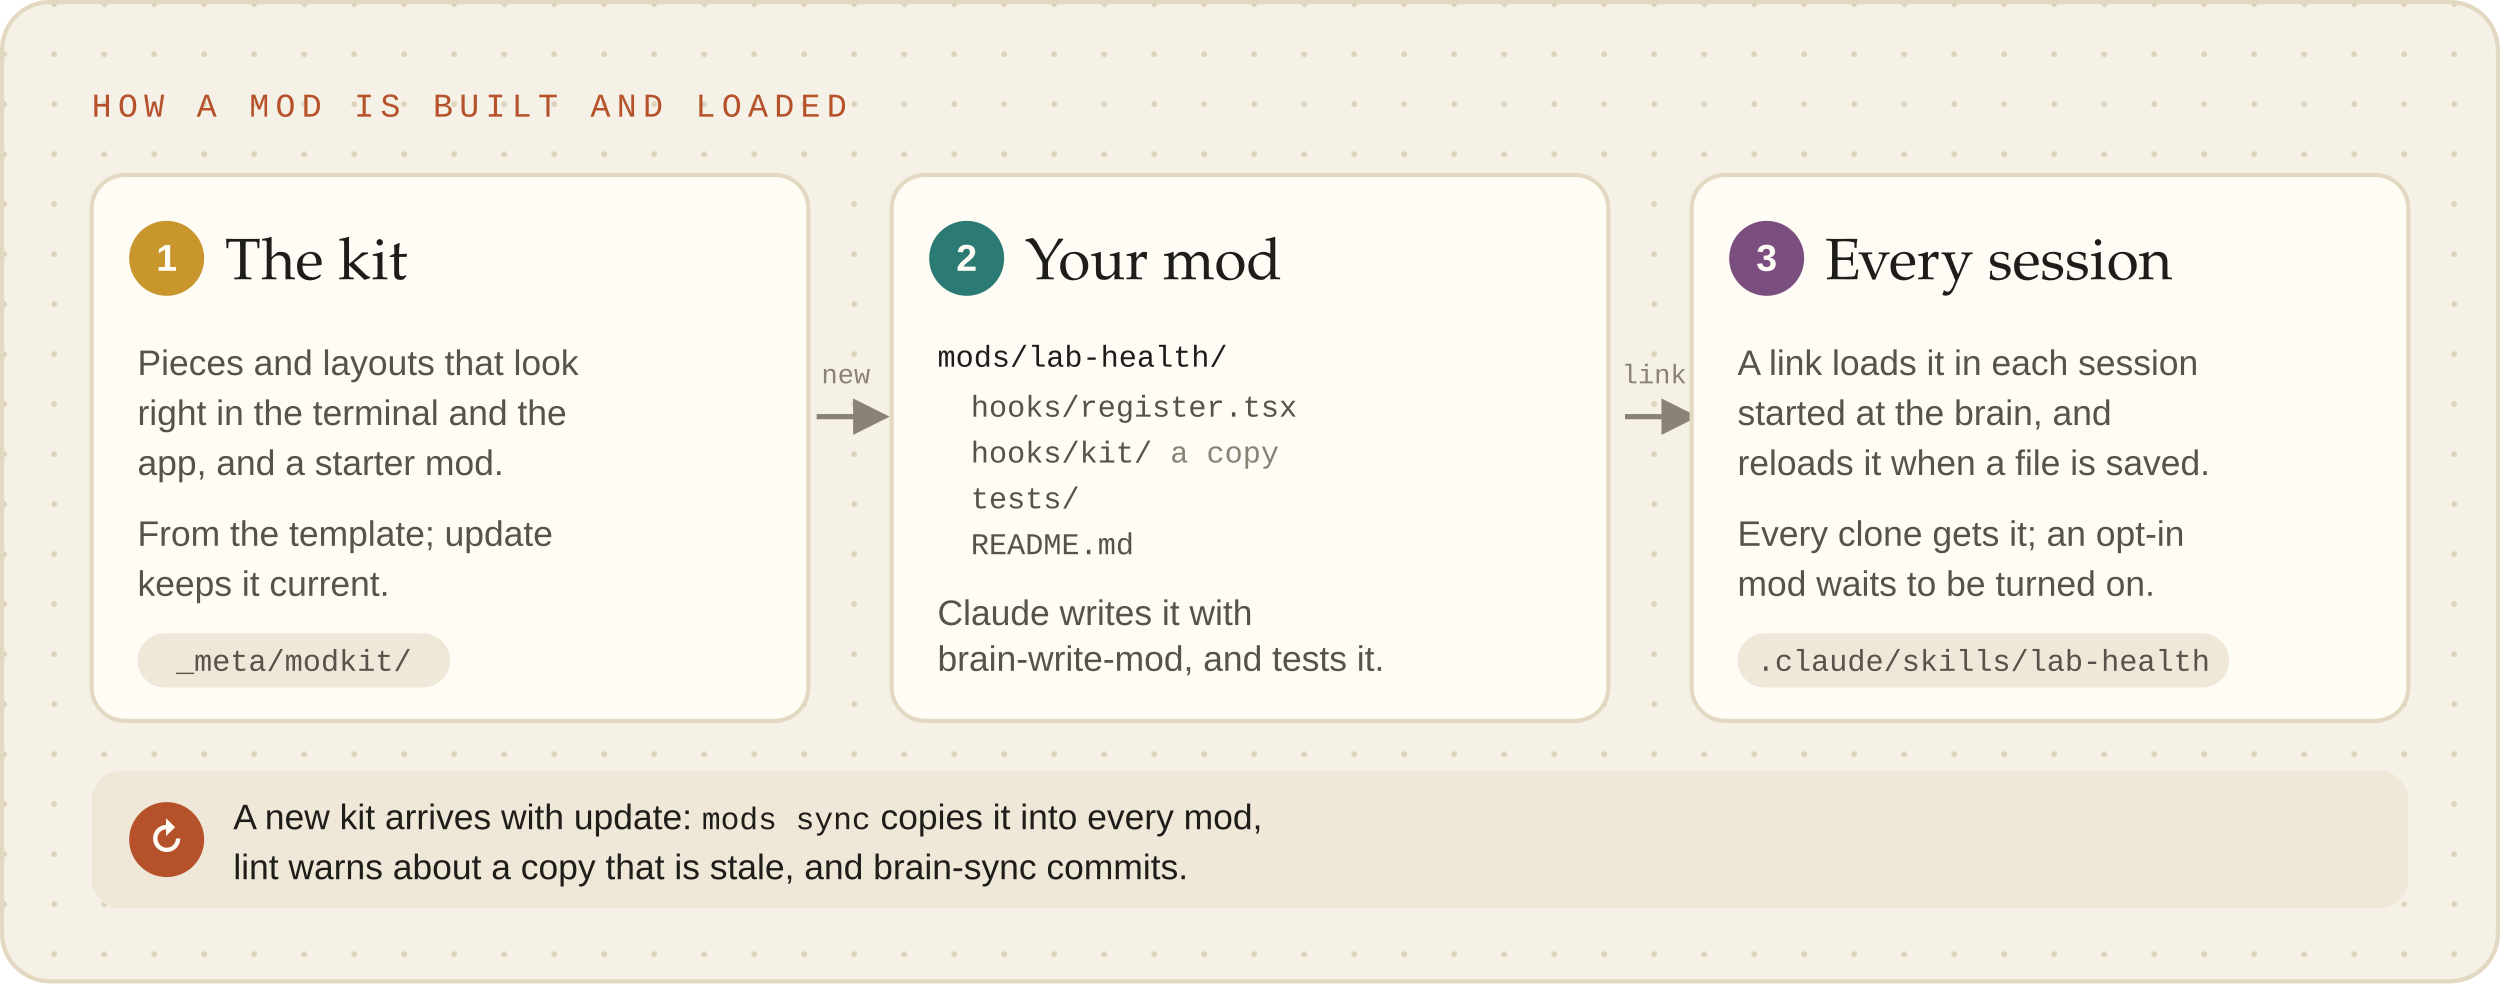
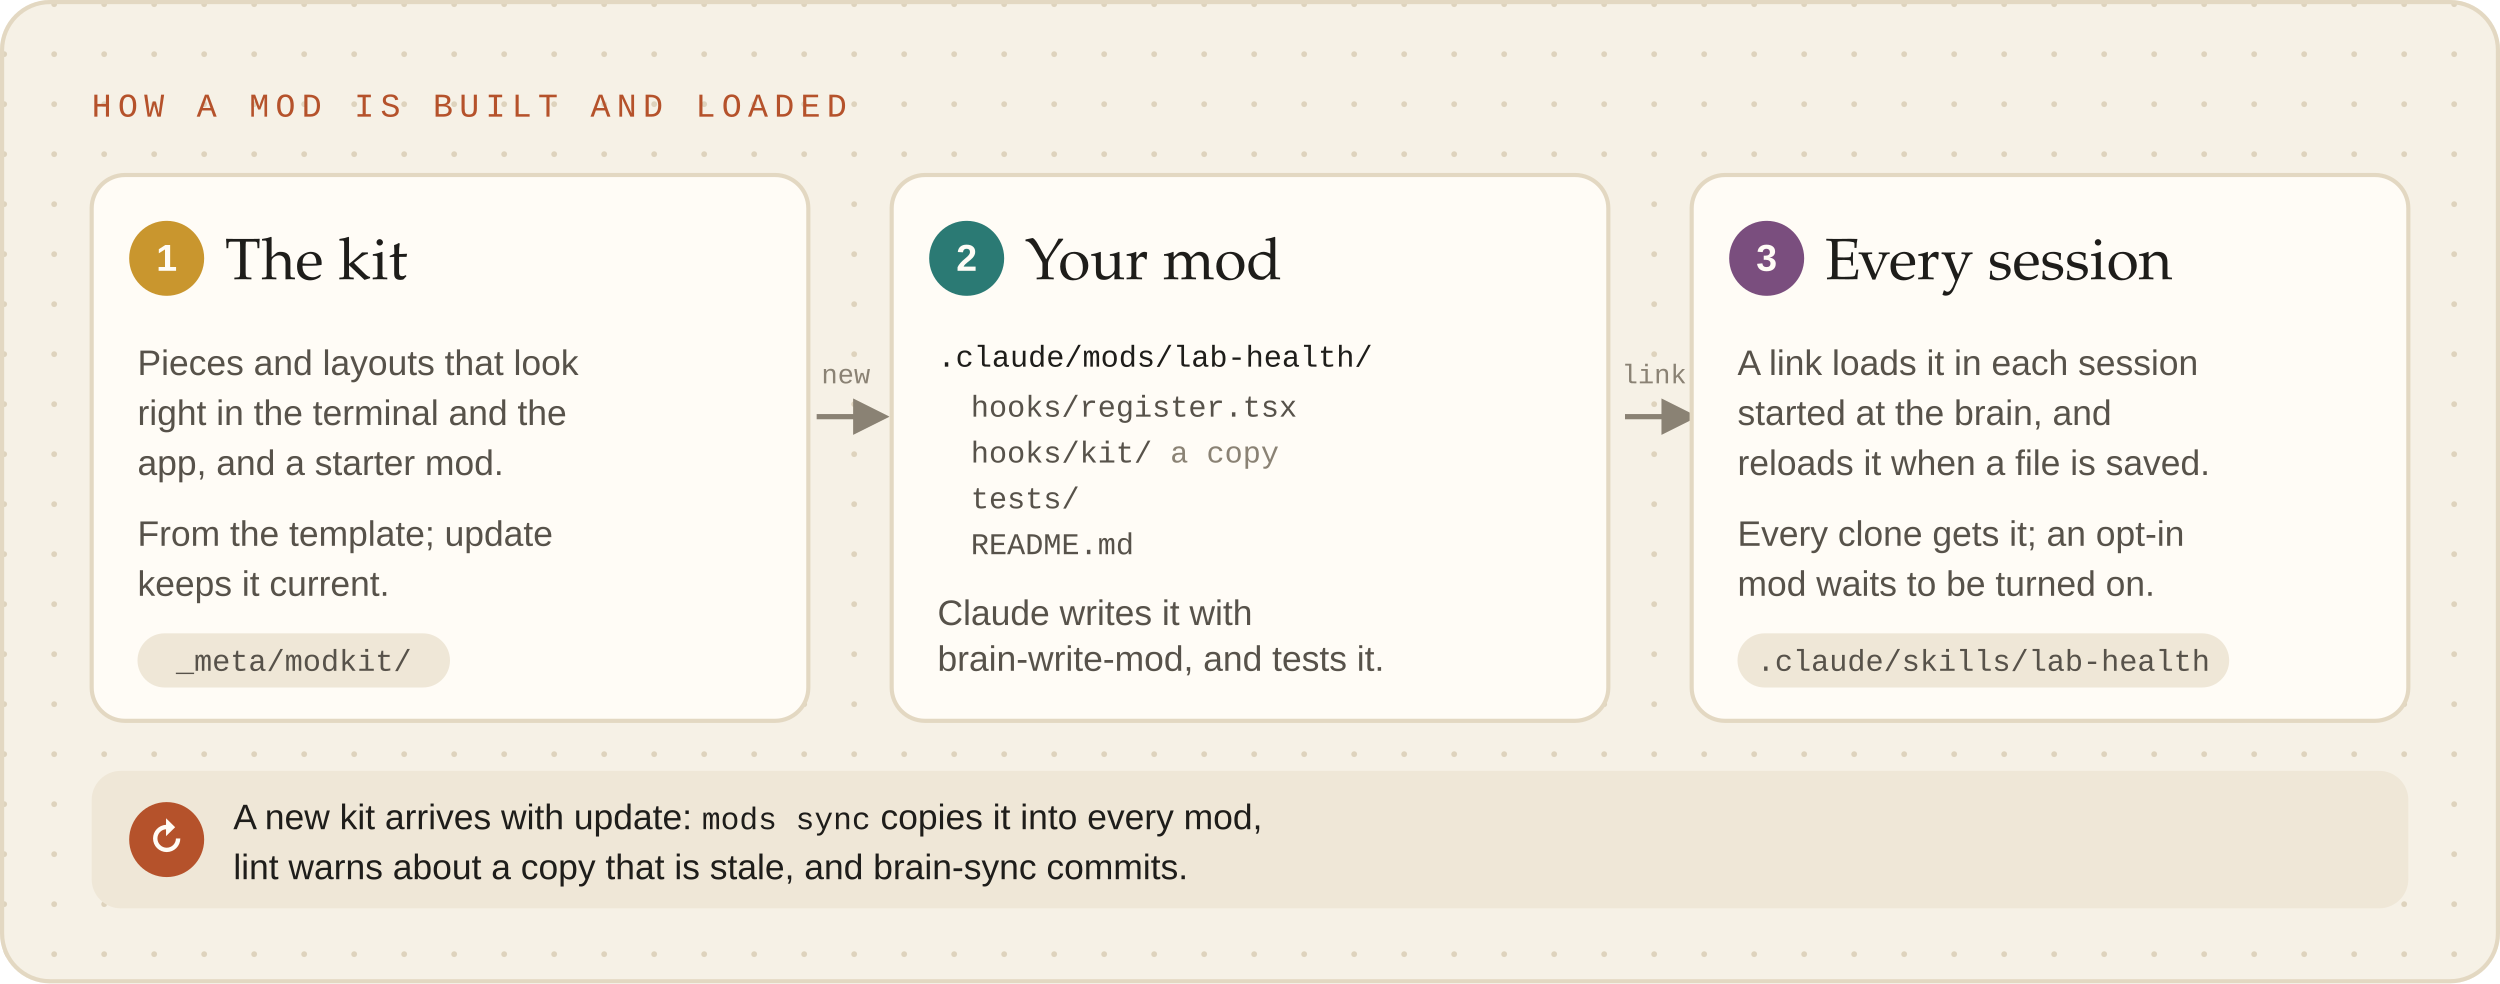
<svg xmlns="http://www.w3.org/2000/svg" width="1200" height="472" viewBox="0 0 1200 472" role="img" aria-labelledby="title desc">
  <style>
    .serif { font-family: Georgia, 'Iowan Old Style', 'Palatino Linotype', 'DejaVu Serif', serif; }
    .sans { font-family: -apple-system, BlinkMacSystemFont, 'Segoe UI', 'Helvetica Neue', Arial, 'Liberation Sans', sans-serif; }
    .mono { font-family: ui-monospace, SFMono-Regular, Menlo, Consolas, 'Liberation Mono', monospace; }
    .card { fill: #FFFCF6; stroke: #E3D8C2; stroke-width: 2; }
    .head { font-size: 28px; fill: #1E1D1A; }
    .body { font-size: 17px; fill: #57524A; }
    .tree { font-size: 14.5px; fill: #57524A; }
    .tag { font-size: 14.5px; fill: #57524A; }
    .num { font-size: 18px; fill: #FFFCF6; font-weight: 700; }
  </style>
  <defs>
    <pattern id="dots" width="24" height="24" patternUnits="userSpaceOnUse">
      <circle cx="2" cy="2" r="1.4" fill="#DED3BD" />
    </pattern>
    <marker id="arrow" viewBox="0 0 10 10" refX="6" refY="5" markerWidth="7" markerHeight="7" orient="auto-start-reverse">
      <path d="M0 0 L10 5 L0 10 z" fill="#8A8274" />
    </marker>
  </defs>
  <rect width="1200" height="472" rx="24" fill="#F6F1E6" />
  <rect width="1200" height="472" rx="24" fill="url(#dots)" />
  <rect x="1" y="1" width="1198" height="470" rx="23" fill="none" stroke="#E3D8C2" stroke-width="2" />
  <text x="44" y="56" class="mono" font-size="16" letter-spacing="3" fill="#B5522B">HOW A MOD IS BUILT AND LOADED</text>
  <g stroke="#8A8274" stroke-width="2.5" marker-end="url(#arrow)">
    <line x1="392" y1="200" x2="420" y2="200" />
    <line x1="780" y1="200" x2="808" y2="200" />
  </g>
  <text x="406" y="184" class="mono" font-size="13" fill="#8A8274" text-anchor="middle">new</text>
  <text x="794" y="184" class="mono" font-size="13" fill="#8A8274" text-anchor="middle">link</text>
  <rect class="card" x="44" y="84" width="344" height="262" rx="16" />
  <circle cx="80" cy="124" r="18" fill="#C9962E" />
  <text x="80" y="130" class="sans num" text-anchor="middle">1</text>
  <text x="108" y="134" class="serif head">The kit</text>
  <text class="sans body">
    <tspan x="66" y="180">Pieces and layouts that look</tspan>
    <tspan x="66" y="204">right in the terminal and the</tspan>
    <tspan x="66" y="228">app, and a starter mod.</tspan>
  </text>
  <text class="sans body">
    <tspan x="66" y="262">From the template; update</tspan>
    <tspan x="66" y="286">keeps it current.</tspan>
  </text>
  <rect x="66" y="304" width="150" height="26" rx="13" fill="#EFE7D7" />
  <text x="141" y="322" class="mono tag" text-anchor="middle">_meta/modkit/</text>
  <rect class="card" x="428" y="84" width="344" height="262" rx="16" />
  <circle cx="464" cy="124" r="18" fill="#2B7A74" />
  <text x="464" y="130" class="sans num" text-anchor="middle">2</text>
  <text x="492" y="134" class="serif head">Your mod</text>
  <text class="mono tree">
-     <tspan x="450" y="176" fill="#1E1D1A">mods/lab-health/</tspan>
+     <tspan x="450" y="176" fill="#1E1D1A">.claude/mods/lab-health/</tspan>
    <tspan x="466" y="200">hooks/register.tsx</tspan>
    <tspan x="466" y="222">hooks/kit/  <tspan fill="#8A8274">a copy</tspan>
    </tspan>
    <tspan x="466" y="244">tests/</tspan>
    <tspan x="466" y="266">README.md</tspan>
  </text>
  <text class="sans body">
    <tspan x="450" y="300">Claude writes it with</tspan>
    <tspan x="450" y="322">brain-write-mod, and tests it.</tspan>
  </text>
  <rect class="card" x="812" y="84" width="344" height="262" rx="16" />
  <circle cx="848" cy="124" r="18" fill="#7A4E7E" />
  <text x="848" y="130" class="sans num" text-anchor="middle">3</text>
  <text x="876" y="134" class="serif head">Every session</text>
  <text class="sans body">
    <tspan x="834" y="180">A link loads it in each session</tspan>
    <tspan x="834" y="204">started at the brain, and</tspan>
    <tspan x="834" y="228">reloads it when a file is saved.</tspan>
  </text>
  <text class="sans body">
    <tspan x="834" y="262">Every clone gets it; an opt-in</tspan>
    <tspan x="834" y="286">mod waits to be turned on.</tspan>
  </text>
  <rect x="834" y="304" width="236" height="26" rx="13" fill="#EFE7D7" />
  <text x="952" y="322" class="mono tag" text-anchor="middle">.claude/skills/lab-health</text>
  <rect x="44" y="370" width="1112" height="66" rx="14" fill="#EFE7D7" />
  <circle cx="80" cy="403" r="18" fill="#B5522B" />
  <text x="80" y="409" class="sans num" text-anchor="middle">↻</text>
  <text x="112" y="398" class="sans" font-size="17" fill="#1E1D1A">A new kit arrives with update: <tspan class="mono" font-size="15">mods sync</tspan> copies it into every mod,</text>
  <text x="112" y="422" class="sans" font-size="17" fill="#1E1D1A">lint warns about a copy that is stale, and brain-sync commits.</text>
</svg>
